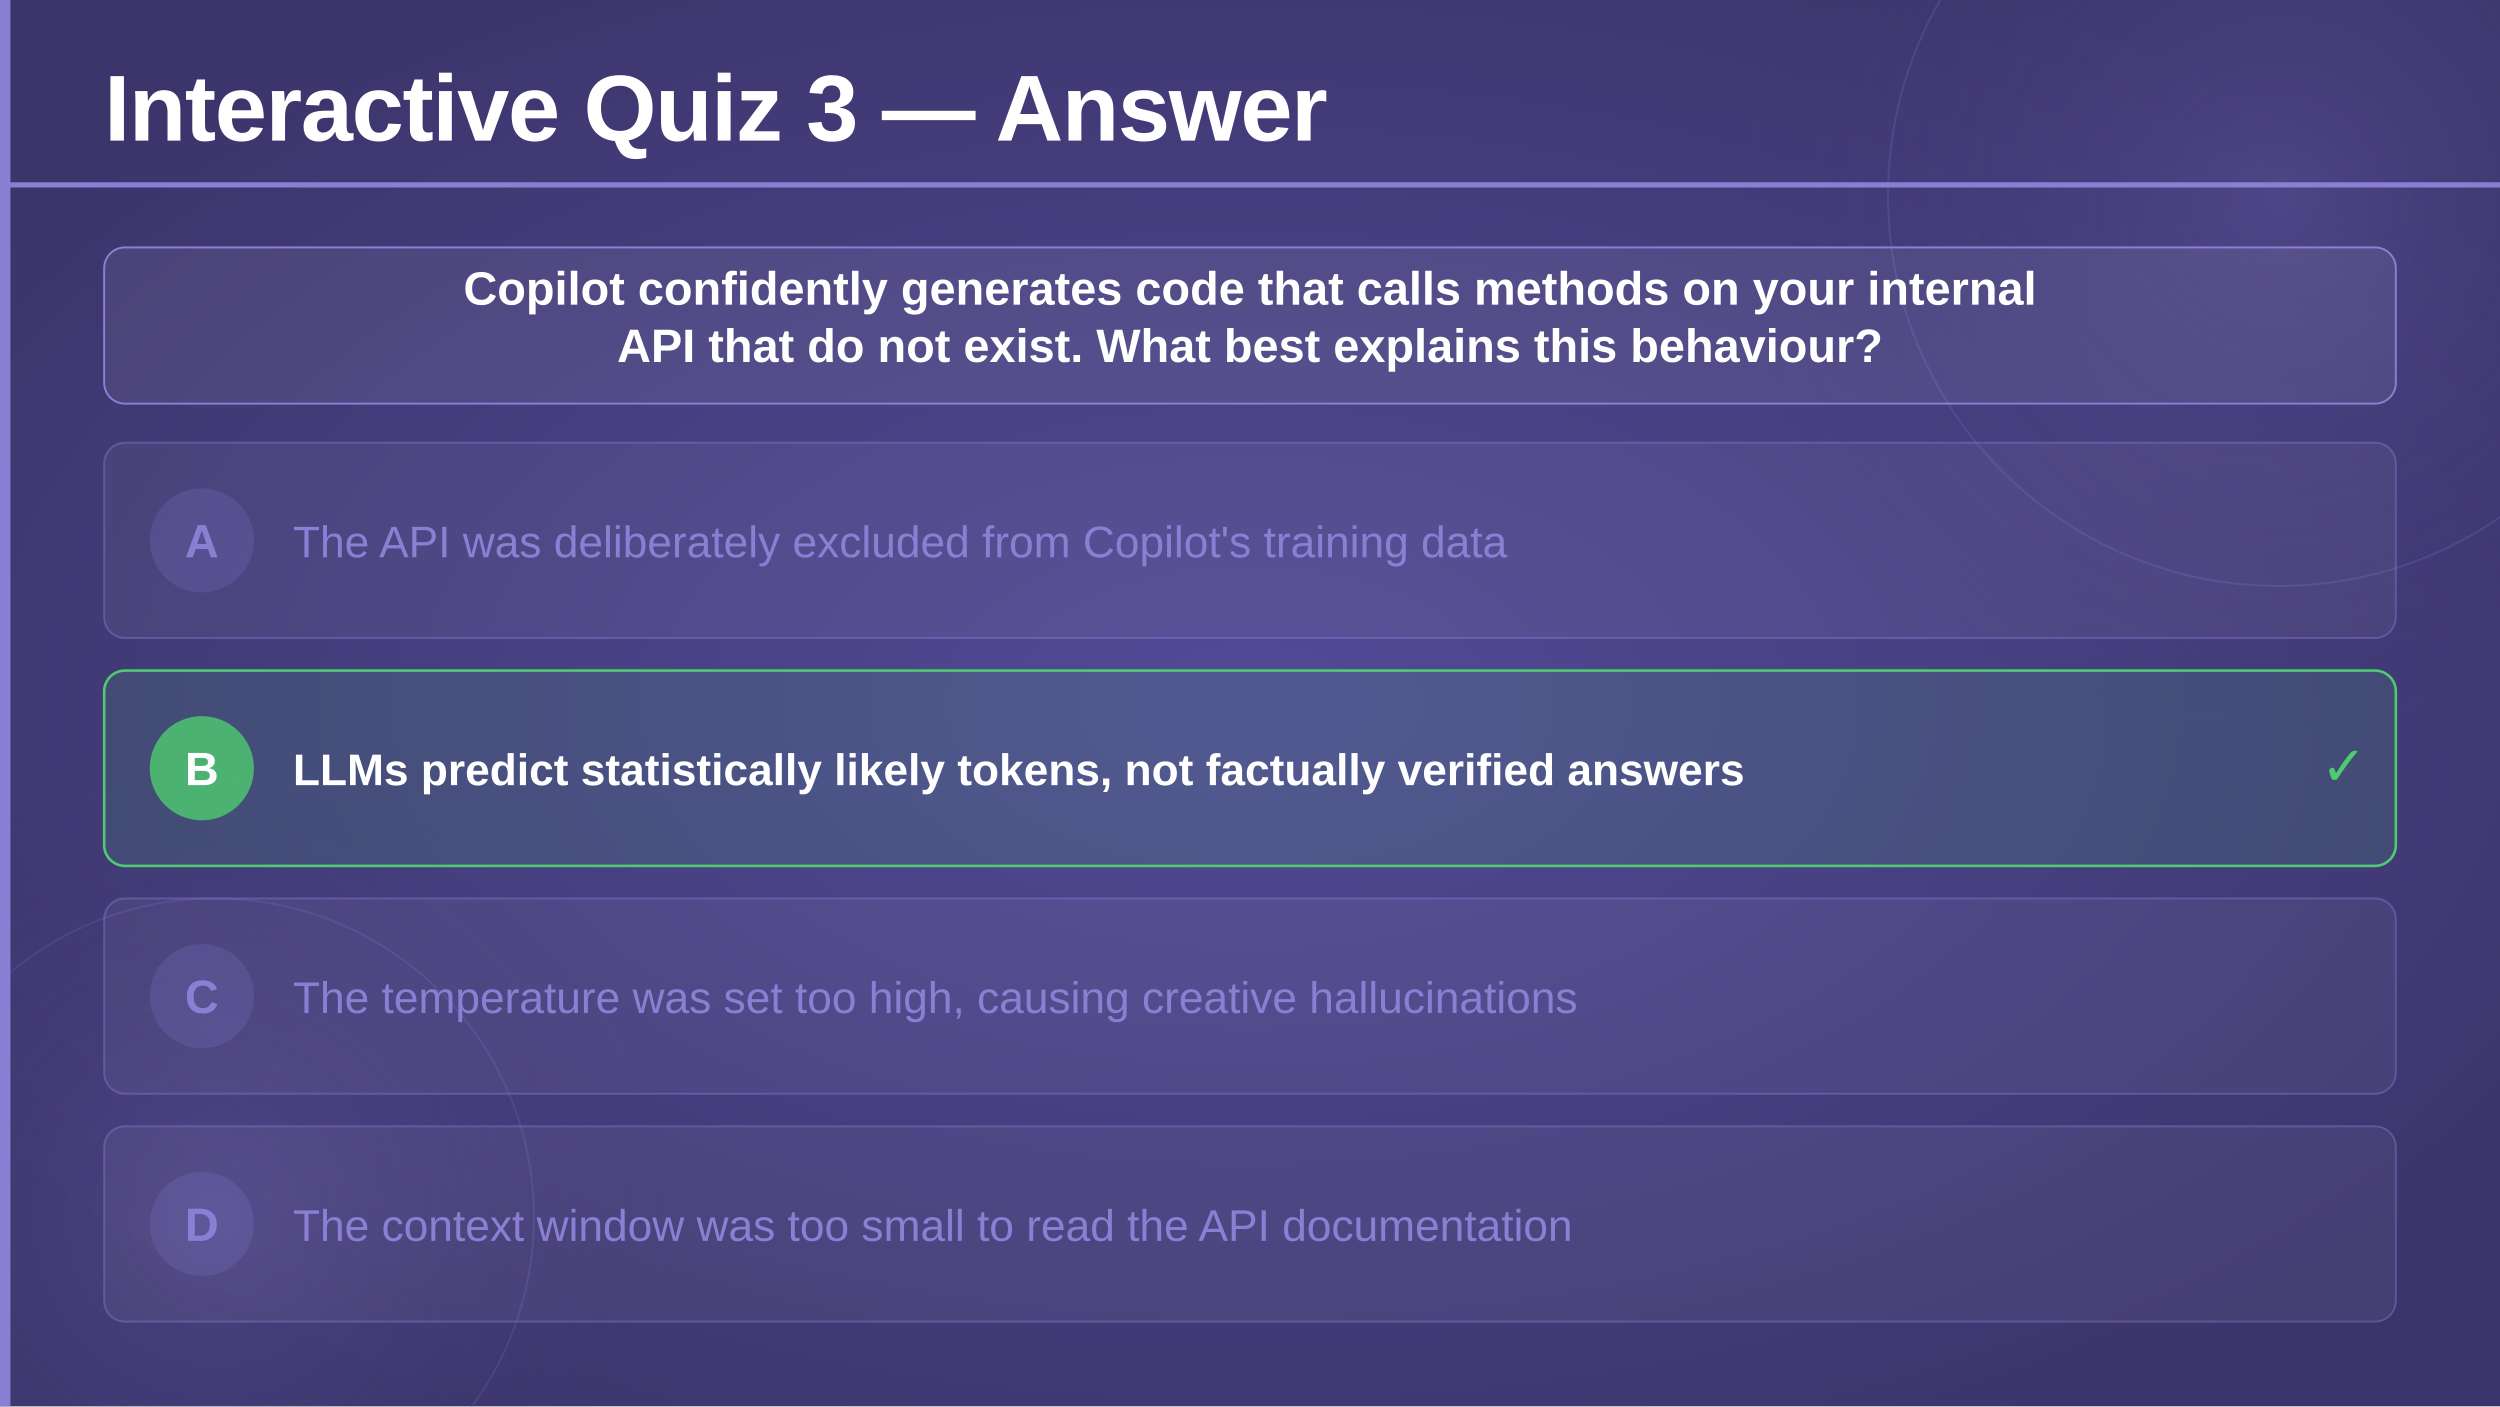
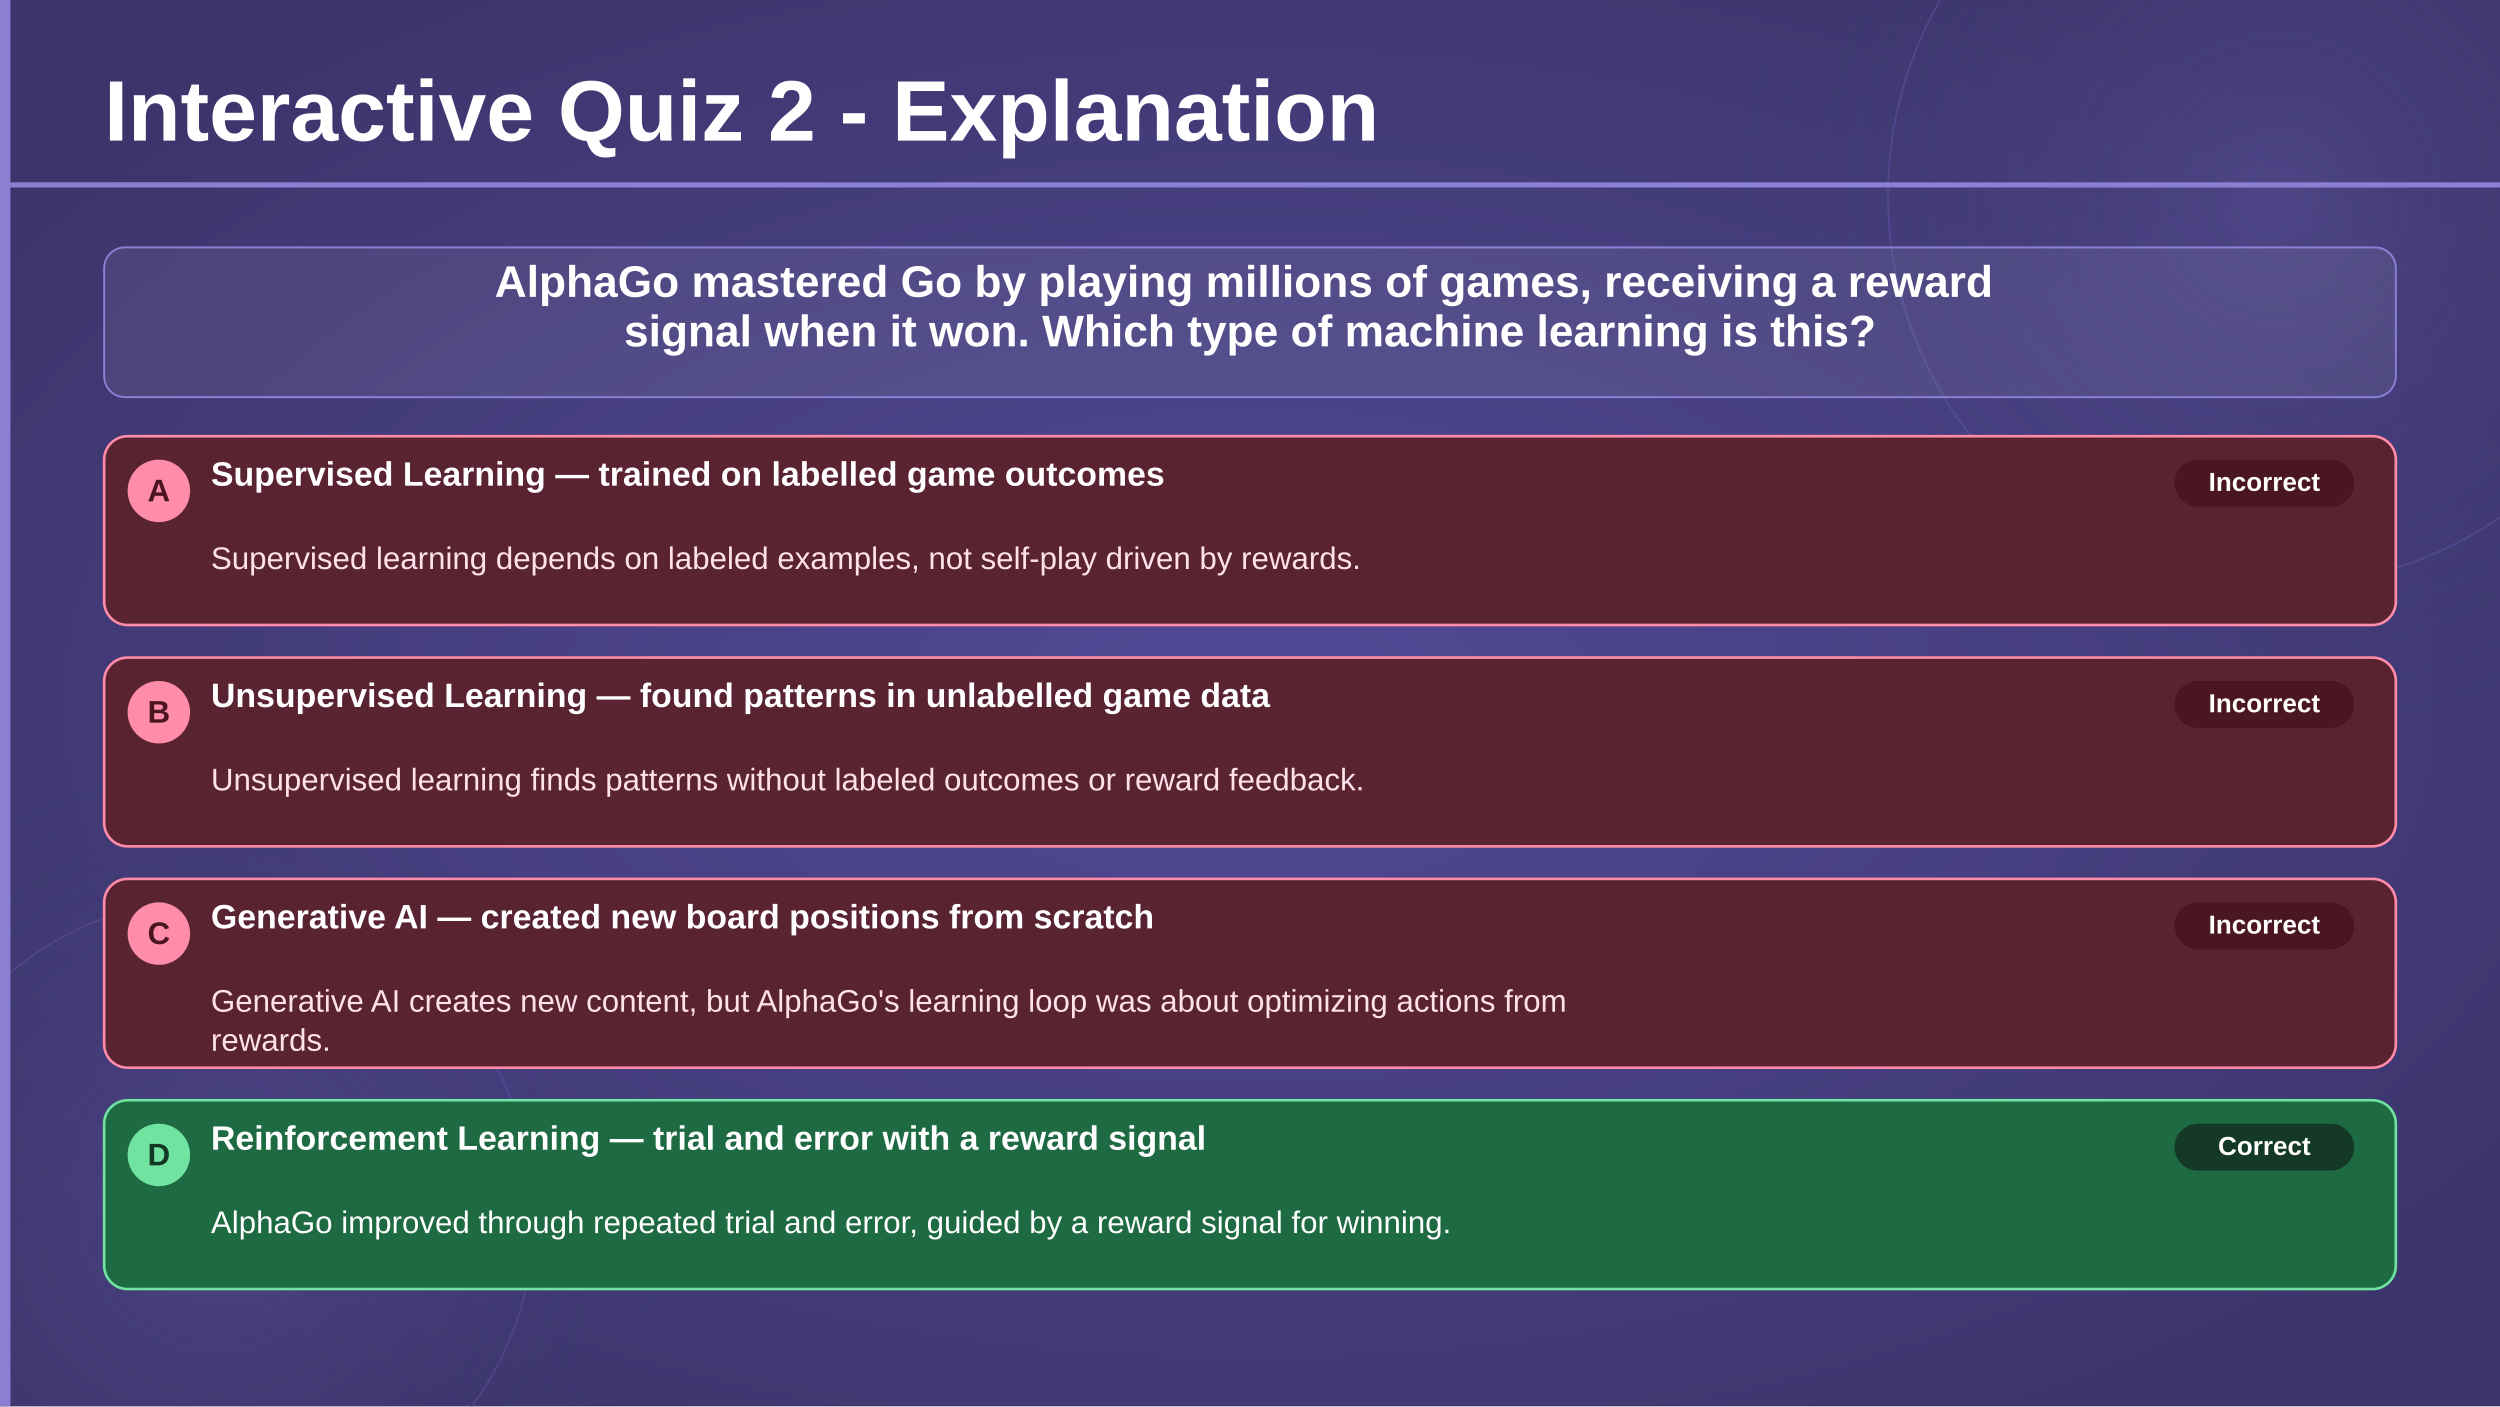
<svg xmlns="http://www.w3.org/2000/svg" viewBox="0 0 1920 1080" width="1920" height="1080">
  <defs>
    <radialGradient id="bgGlow" cx="50%" cy="50%" r="60%">
      <stop offset="0%" stop-color="#524a96" stop-opacity="1" />
      <stop offset="100%" stop-color="#3c356c" stop-opacity="1" />
    </radialGradient>
    <radialGradient id="circleGlow" cx="50%" cy="50%" r="50%">
      <stop offset="0%" stop-color="#7c70c8" stop-opacity="0.25" />
      <stop offset="100%" stop-color="#3c356c" stop-opacity="0" />
    </radialGradient>
  </defs>
  <rect width="1920" height="1080" fill="url(#bgGlow)" />
  <circle cx="1750" cy="150" r="420" fill="url(#circleGlow)" />
  <circle cx="1750" cy="150" r="300" fill="none" stroke="#6a5fb8" stroke-width="1.5" opacity="0.35" />
  <circle cx="165" cy="935" r="350" fill="url(#circleGlow)" />
  <circle cx="165" cy="935" r="245" fill="none" stroke="#6a5fb8" stroke-width="1.5" opacity="0.3" />
-   <rect x="0" y="0" width="8" height="1080" fill="#8b7fd4" rx="0" />
-   <text x="80" y="108" font-family="'Segoe UI', 'Helvetica Neue', Arial, sans-serif" font-size="72" font-weight="700" fill="#ffffff" letter-spacing="-1">Interactive Quiz 3 — Answer</text>
-   <rect x="0" y="140" width="1920" height="4" fill="#8b7fd4" rx="0" />
-   <rect x="80" y="190" width="1760" height="120" rx="16" fill="#ffffff" fill-opacity="0.07" stroke="#8b7fd4" stroke-width="1.5" />
-   <text x="960" y="234" text-anchor="middle" font-family="'Segoe UI', 'Helvetica Neue', Arial, sans-serif" font-size="36" font-weight="600" fill="#ffffff">Copilot confidently generates code that calls methods on your internal</text>
-   <text x="960" y="278" text-anchor="middle" font-family="'Segoe UI', 'Helvetica Neue', Arial, sans-serif" font-size="36" font-weight="600" fill="#ffffff">API that do not exist. What best explains this behaviour?</text>
-   <rect x="80" y="340" width="1760" height="150" rx="16" fill="#ffffff" fill-opacity="0.05" stroke="#8b7fd4" stroke-opacity="0.4" stroke-width="1.5" />
-   <circle cx="155" cy="415" r="40" fill="#8b7fd4" fill-opacity="0.2" />
-   <text x="155" y="428" text-anchor="middle" font-family="'Segoe UI', 'Helvetica Neue', Arial, sans-serif" font-size="36" font-weight="700" fill="#8b7fd4">A</text>
-   <text x="225" y="428" font-family="'Segoe UI', 'Helvetica Neue', Arial, sans-serif" font-size="34" font-weight="300" fill="#8b7fd4">The API was deliberately excluded from Copilot's training data</text>
-   <rect x="80" y="515" width="1760" height="150" rx="16" fill="#4ecb71" fill-opacity="0.12" stroke="#4ecb71" stroke-width="2" />
-   <circle cx="155" cy="590" r="40" fill="#4ecb71" fill-opacity="0.8" />
-   <text x="155" y="603" text-anchor="middle" font-family="'Segoe UI', 'Helvetica Neue', Arial, sans-serif" font-size="36" font-weight="700" fill="#ffffff">B</text>
-   <text x="225" y="603" font-family="'Segoe UI', 'Helvetica Neue', Arial, sans-serif" font-size="34" font-weight="600" fill="#ffffff">LLMs predict statistically likely tokens, not factually verified answers</text>
-   <text x="1800" y="603" text-anchor="middle" font-family="'Segoe UI', 'Helvetica Neue', Arial, sans-serif" font-size="42" font-weight="700" fill="#4ecb71">✓</text>
-   <rect x="80" y="690" width="1760" height="150" rx="16" fill="#ffffff" fill-opacity="0.05" stroke="#8b7fd4" stroke-opacity="0.4" stroke-width="1.5" />
-   <circle cx="155" cy="765" r="40" fill="#8b7fd4" fill-opacity="0.2" />
-   <text x="155" y="778" text-anchor="middle" font-family="'Segoe UI', 'Helvetica Neue', Arial, sans-serif" font-size="36" font-weight="700" fill="#8b7fd4">C</text>
-   <text x="225" y="778" font-family="'Segoe UI', 'Helvetica Neue', Arial, sans-serif" font-size="34" font-weight="300" fill="#8b7fd4">The temperature was set too high, causing creative hallucinations</text>
-   <rect x="80" y="865" width="1760" height="150" rx="16" fill="#ffffff" fill-opacity="0.05" stroke="#8b7fd4" stroke-opacity="0.4" stroke-width="1.5" />
-   <circle cx="155" cy="940" r="40" fill="#8b7fd4" fill-opacity="0.2" />
-   <text x="155" y="953" text-anchor="middle" font-family="'Segoe UI', 'Helvetica Neue', Arial, sans-serif" font-size="36" font-weight="700" fill="#8b7fd4">D</text>
-   <text x="225" y="953" font-family="'Segoe UI', 'Helvetica Neue', Arial, sans-serif" font-size="34" font-weight="300" fill="#8b7fd4">The context window was too small to read the API documentation</text>
+   <rect x="0" y="0" width="8" height="1080" fill="#8b7fd4" />
+   <text x="80" y="108" text-anchor="start" font-family="'Segoe UI', 'Helvetica Neue', Arial, sans-serif" font-size="66" font-weight="700" fill="#ffffff">
+     <tspan x="80" dy="0">Interactive Quiz 2 - Explanation</tspan>
+   </text>
+   <rect x="0" y="140" width="1920" height="4" fill="#8b7fd4" />
+   <rect x="80" y="190" width="1760" height="115" rx="16" fill="#ffffff" fill-opacity="0.07" stroke="#8b7fd4" stroke-width="1.5" />
+   <text x="960" y="228" text-anchor="middle" font-family="'Segoe UI', 'Helvetica Neue', Arial, sans-serif" font-size="34" font-weight="600" fill="#ffffff">
+     <tspan x="960" dy="0">AlphaGo mastered Go by playing millions of games, receiving a reward</tspan>
+     <tspan x="960" dy="38">signal when it won. Which type of machine learning is this?</tspan>
+   </text>
+   <rect x="80" y="335" width="1760" height="145" rx="18" fill="#5a2332" stroke="#ff8ca8" stroke-width="2" />
+   <circle cx="122" cy="377" r="24" fill="#ff8ca8" />
+   <text x="122" y="385" text-anchor="middle" font-family="'Segoe UI', 'Helvetica Neue', Arial, sans-serif" font-size="24" font-weight="700" fill="#481521">A</text>
+   <rect x="1670" y="353" width="138" height="36" rx="18" fill="#481521" opacity="0.95" />
+   <text x="1739" y="377" text-anchor="middle" font-family="'Segoe UI', 'Helvetica Neue', Arial, sans-serif" font-size="20" font-weight="700" fill="#ffffff">Incorrect</text>
+   <text x="162" y="373" text-anchor="start" font-family="'Segoe UI', 'Helvetica Neue', Arial, sans-serif" font-size="26" font-weight="700" fill="#ffffff">
+     <tspan x="162" dy="0">Supervised Learning — trained on labelled game outcomes</tspan>
+   </text>
+   <text x="162" y="437" text-anchor="start" font-family="'Segoe UI', 'Helvetica Neue', Arial, sans-serif" font-size="24" font-weight="350" fill="#ffe1ea">
+     <tspan x="162" dy="0">Supervised learning depends on labeled examples, not self-play driven by rewards.</tspan>
+   </text>
+   <rect x="80" y="505" width="1760" height="145" rx="18" fill="#5a2332" stroke="#ff8ca8" stroke-width="2" />
+   <circle cx="122" cy="547" r="24" fill="#ff8ca8" />
+   <text x="122" y="555" text-anchor="middle" font-family="'Segoe UI', 'Helvetica Neue', Arial, sans-serif" font-size="24" font-weight="700" fill="#481521">B</text>
+   <rect x="1670" y="523" width="138" height="36" rx="18" fill="#481521" opacity="0.95" />
+   <text x="1739" y="547" text-anchor="middle" font-family="'Segoe UI', 'Helvetica Neue', Arial, sans-serif" font-size="20" font-weight="700" fill="#ffffff">Incorrect</text>
+   <text x="162" y="543" text-anchor="start" font-family="'Segoe UI', 'Helvetica Neue', Arial, sans-serif" font-size="26" font-weight="700" fill="#ffffff">
+     <tspan x="162" dy="0">Unsupervised Learning — found patterns in unlabelled game data</tspan>
+   </text>
+   <text x="162" y="607" text-anchor="start" font-family="'Segoe UI', 'Helvetica Neue', Arial, sans-serif" font-size="24" font-weight="350" fill="#ffe1ea">
+     <tspan x="162" dy="0">Unsupervised learning finds patterns without labeled outcomes or reward feedback.</tspan>
+   </text>
+   <rect x="80" y="675" width="1760" height="145" rx="18" fill="#5a2332" stroke="#ff8ca8" stroke-width="2" />
+   <circle cx="122" cy="717" r="24" fill="#ff8ca8" />
+   <text x="122" y="725" text-anchor="middle" font-family="'Segoe UI', 'Helvetica Neue', Arial, sans-serif" font-size="24" font-weight="700" fill="#481521">C</text>
+   <rect x="1670" y="693" width="138" height="36" rx="18" fill="#481521" opacity="0.95" />
+   <text x="1739" y="717" text-anchor="middle" font-family="'Segoe UI', 'Helvetica Neue', Arial, sans-serif" font-size="20" font-weight="700" fill="#ffffff">Incorrect</text>
+   <text x="162" y="713" text-anchor="start" font-family="'Segoe UI', 'Helvetica Neue', Arial, sans-serif" font-size="26" font-weight="700" fill="#ffffff">
+     <tspan x="162" dy="0">Generative AI — created new board positions from scratch</tspan>
+   </text>
+   <text x="162" y="777" text-anchor="start" font-family="'Segoe UI', 'Helvetica Neue', Arial, sans-serif" font-size="24" font-weight="350" fill="#ffe1ea">
+     <tspan x="162" dy="0">Generative AI creates new content, but AlphaGo's learning loop was about optimizing actions from</tspan>
+     <tspan x="162" dy="30">rewards.</tspan>
+   </text>
+   <rect x="80" y="845" width="1760" height="145" rx="18" fill="#1e6a43" stroke="#71e3a0" stroke-width="2" />
+   <circle cx="122" cy="887" r="24" fill="#71e3a0" />
+   <text x="122" y="895" text-anchor="middle" font-family="'Segoe UI', 'Helvetica Neue', Arial, sans-serif" font-size="24" font-weight="700" fill="#143726">D</text>
+   <rect x="1670" y="863" width="138" height="36" rx="18" fill="#143726" opacity="0.95" />
+   <text x="1739" y="887" text-anchor="middle" font-family="'Segoe UI', 'Helvetica Neue', Arial, sans-serif" font-size="20" font-weight="700" fill="#ffffff">Correct</text>
+   <text x="162" y="883" text-anchor="start" font-family="'Segoe UI', 'Helvetica Neue', Arial, sans-serif" font-size="26" font-weight="700" fill="#ffffff">
+     <tspan x="162" dy="0">Reinforcement Learning — trial and error with a reward signal</tspan>
+   </text>
+   <text x="162" y="947" text-anchor="start" font-family="'Segoe UI', 'Helvetica Neue', Arial, sans-serif" font-size="24" font-weight="350" fill="#ffffff">
+     <tspan x="162" dy="0">AlphaGo improved through repeated trial and error, guided by a reward signal for winning.</tspan>
+   </text>
</svg>
